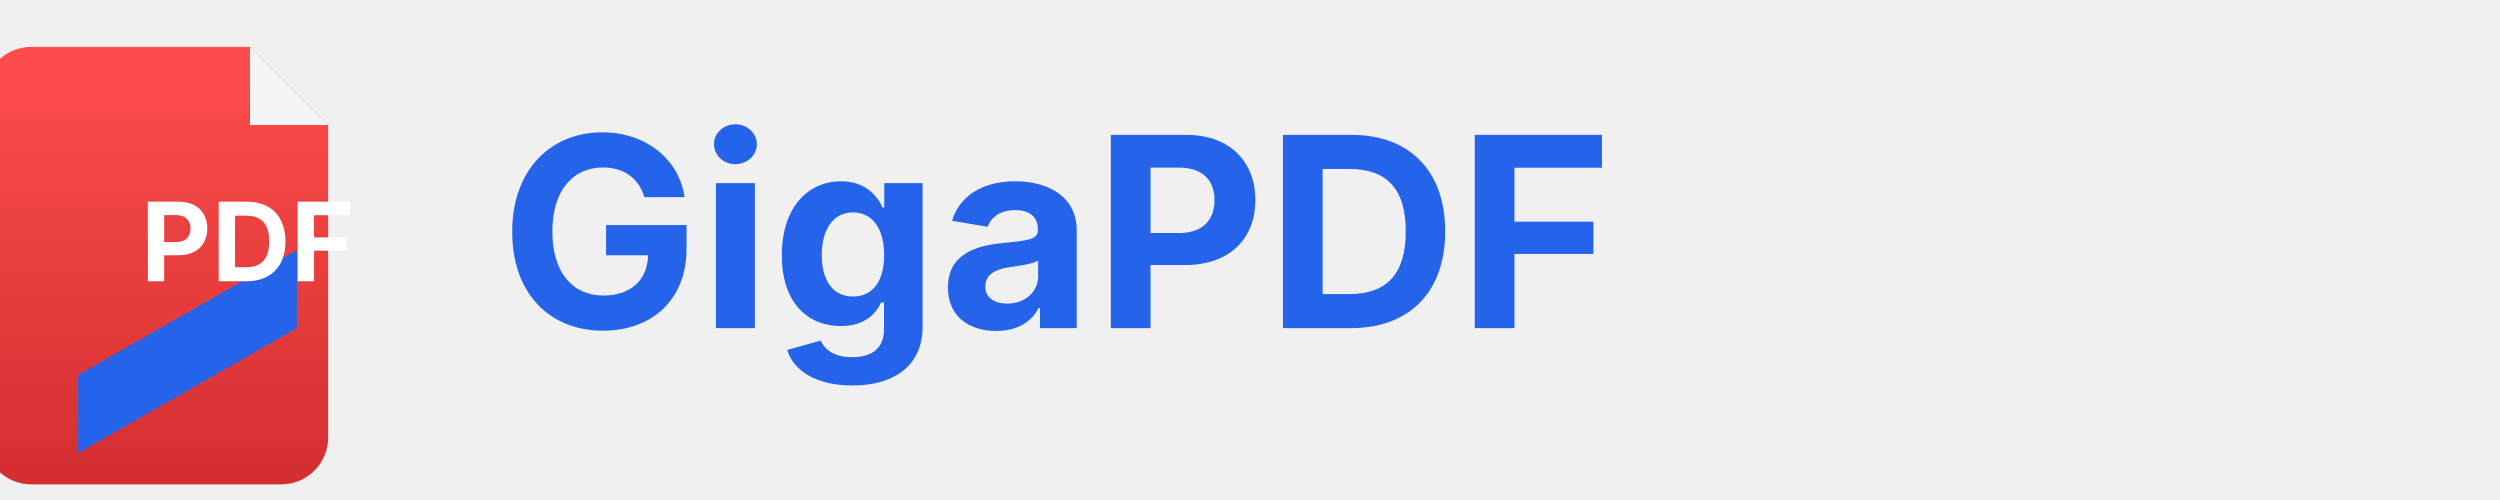
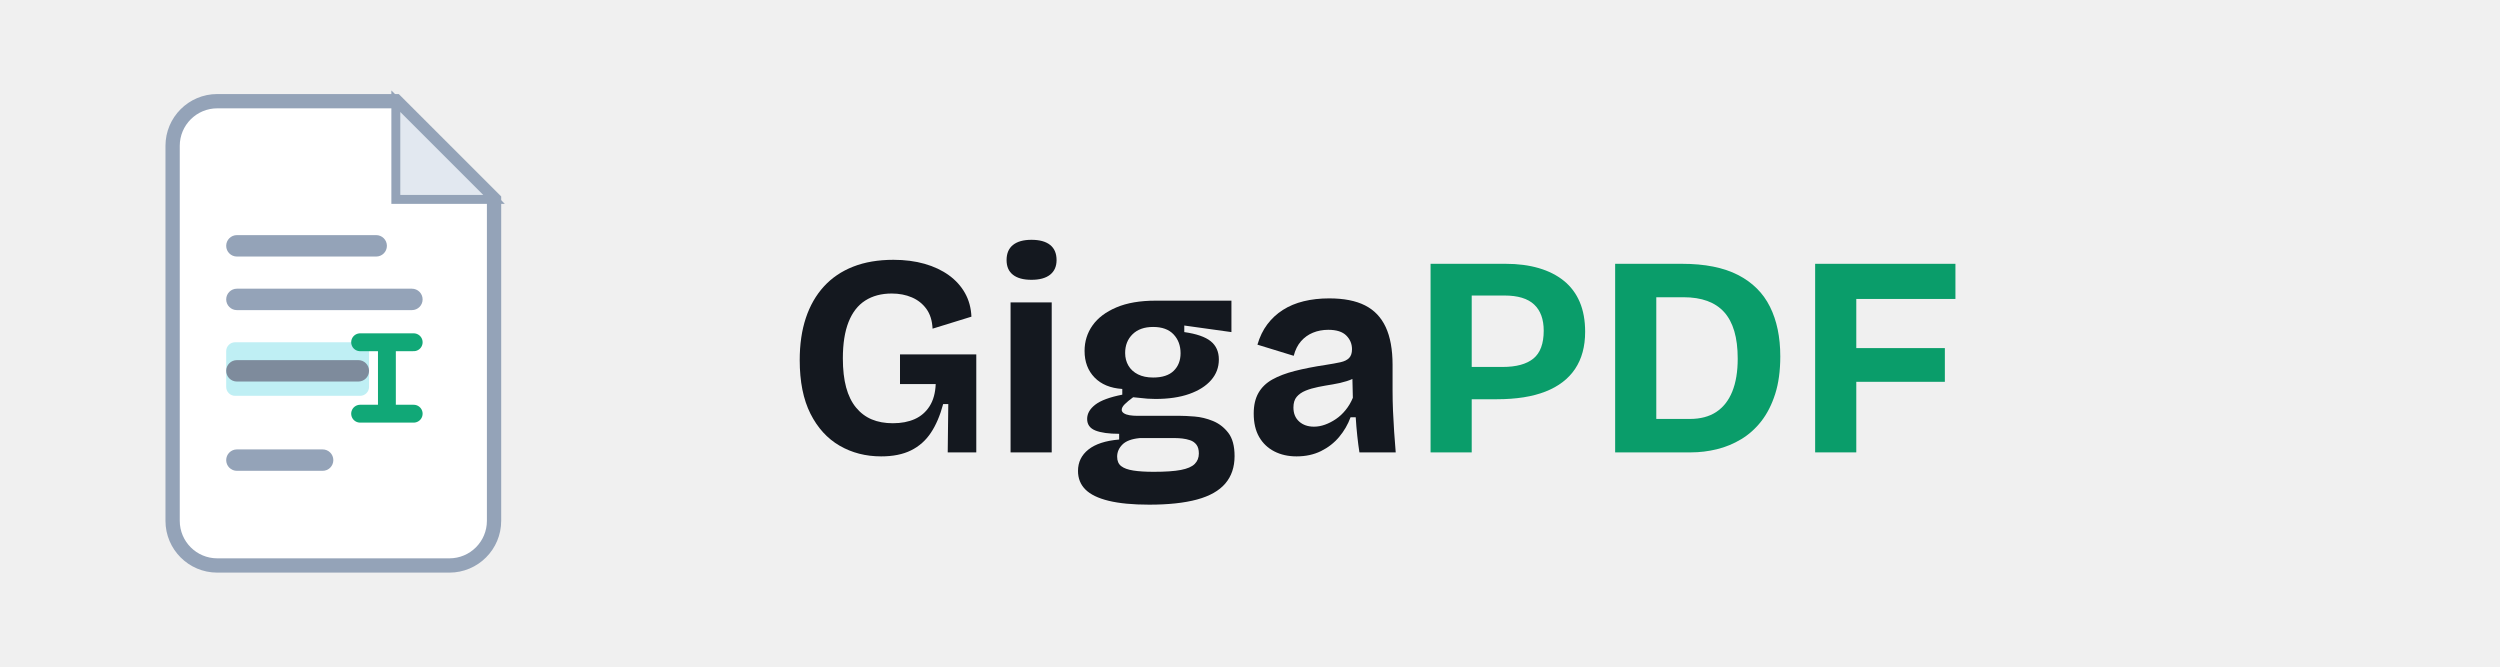
- <svg xmlns="http://www.w3.org/2000/svg" width="320" height="64" viewBox="0 0 320 64">
-   <g transform="translate(0,0) scale(1)">
-     <g transform="translate(0,4) scale(1)">
-       <g>
-         <defs>
-           <linearGradient id="redGrad" x1="0" y1="0" x2="0" y2="1">
-             <stop offset="0%" stop-color="#FF4D4D" />
-             <stop offset="100%" stop-color="#D32F2F" />
-           </linearGradient>
-         </defs>
-         <path d="M4 2h28l10 10v40a6 6 0 0 1-6 6H4a6 6 0 0 1-6-6V8a6 6 0 0 1 6-6z" fill="url(#redGrad)" />
-         <path d="M32 2v10h10" fill="#F5F5F5" />
-         <path d="M10 44l28-16v10L10 54z" fill="#2563EB" />
-         <text x="18" y="32" font-size="14" font-family="Inter, Arial" fill="white" font-weight="700">PDF</text>
-       </g>
-     </g>
-     <text x="64" y="42" font-size="34" font-family="Inter, Arial" fill="#2563EB" font-weight="700">GigaPDF</text>
+ <svg xmlns="http://www.w3.org/2000/svg" width="210" height="56" viewBox="0 0 210 56">
+   <g transform="translate(4 4) scale(0.75)">
+     <path d="M14 11 a5 5 0 0 1 5 -5 H39 L50 17 V53 a5 5 0 0 1 -5 5 H19 a5 5 0 0 1 -5 -5 Z" fill="#FFFFFF" stroke="#94A3B8" stroke-width="1.6" />
+     <path d="M39 6 L50 17 L39 17 Z" fill="#E2E8F0" stroke="#94A3B8" stroke-width="1" />
+     <rect x="20" y="21" width="18" height="2.4" rx="1.2" fill="#94A3B8" />
+     <rect x="20" y="27" width="22" height="2.4" rx="1.2" fill="#94A3B8" />
+     <rect x="20" y="33" width="16" height="6" rx="1" fill="#BFEFF4" />
+     <rect x="20" y="35" width="16" height="2.4" rx="1.2" fill="#7E8B9C" />
+     <path d="M35 33 H41 M38 33 V41 M35 41 H41" fill="none" stroke="#11A877" stroke-width="2" stroke-linecap="round" />
+     <rect x="20" y="45" width="12" height="2.4" rx="1.2" fill="#94A3B8" />
  </g>
+   <path transform="matrix(0.024 0 0 -0.024 66.0 38)" d="M334 -14Q253 -14 188.5 23.5Q124 61 86.5 135.5Q49 210 49 323Q49 406 70.5 470.5Q92 535 133.5 580.5Q175 626 236.0 650.0Q297 674 377 674Q437 674 486.0 660.0Q535 646 571.0 620.0Q607 594 627.5 557.5Q648 521 650 475L514 433Q512 475 492.5 502.0Q473 529 441.5 542.5Q410 556 371 556Q317 556 278.5 531.5Q240 507 220.0 456.5Q200 406 200 329Q200 270 211.5 227.5Q223 185 246.0 157.0Q269 129 301.0 115.5Q333 102 375 102Q419 102 451.5 116.5Q484 131 503.5 161.5Q523 192 525 239H400V343H667V222V0H567L569 169H551Q535 109 508.0 68.5Q481 28 438.5 7.0Q396 -14 334 -14Z" fill="#14181F" />
+   <path transform="matrix(0.024 0 0 -0.024 83.304 38)" d="M66 0V525H210V0ZM139 604Q97 604 74.5 621.5Q52 639 52 673Q52 708 74.5 726.0Q97 744 139 744Q182 744 204.5 726.0Q227 708 227 673Q227 640 204.5 622.0Q182 604 139 604Z" fill="#14181F" />
+   <path transform="matrix(0.024 0 0 -0.024 89.952 38)" d="M274 -183Q188 -183 132.5 -169.5Q77 -156 51.0 -130.0Q25 -104 25 -65Q25 -19 61.5 10.0Q98 39 169 45V65Q115 65 86.0 76.5Q57 88 57 117Q57 145 85.5 167.0Q114 189 180 202V222Q118 226 83.0 262.0Q48 298 48 355Q48 405 76.0 444.5Q104 484 159.5 507.5Q215 531 296 531H562V421L397 444V421Q461 412 489.5 389.0Q518 366 518 325Q518 284 491.0 253.0Q464 222 414.5 204.5Q365 187 296 187Q283 187 268.0 188.0Q253 189 218 193Q199 179 188.5 168.5Q178 158 178 149Q178 142 185.5 137.0Q193 132 205.5 130.0Q218 128 231 128H381Q401 128 433.0 125.5Q465 123 497.0 110.0Q529 97 551.0 68.5Q573 40 573 -13Q573 -71 540.5 -109.0Q508 -147 441.5 -165.0Q375 -183 274 -183ZM290 -68Q351 -68 385.0 -61.5Q419 -55 433.5 -40.5Q448 -26 448 -4Q448 16 439.5 27.0Q431 38 417.5 42.5Q404 47 390.5 48.5Q377 50 367 50H241Q199 46 180.5 27.5Q162 9 162 -15Q162 -37 176.0 -48.0Q190 -59 218.5 -63.5Q247 -68 290 -68ZM288 262Q336 262 360.0 285.5Q384 309 384 347Q384 387 359.5 413.0Q335 439 288 439Q242 439 216.0 413.5Q190 388 190 348Q190 323 201.5 303.5Q213 284 235.0 273.0Q257 262 288 262Z" fill="#14181F" />
+   <path transform="matrix(0.024 0 0 -0.024 104.376 38)" d="M189 -14Q145 -14 111.0 3.5Q77 21 58.0 54.0Q39 87 39 136Q39 179 55.5 208.0Q72 237 104.0 255.0Q136 273 183.0 285.0Q230 297 290 306Q322 311 342.5 315.5Q363 320 373.0 330.5Q383 341 383 361Q383 389 363.0 409.0Q343 429 300 429Q271 429 246.5 419.0Q222 409 204.5 389.0Q187 369 179 338L52 377Q64 418 86.5 448.0Q109 478 141.0 498.5Q173 519 214.0 529.0Q255 539 303 539Q380 539 428.5 514.5Q477 490 501.0 438.5Q525 387 525 306V216Q525 181 526.5 145.0Q528 109 530.5 72.5Q533 36 536 0H409Q405 25 401.5 57.5Q398 90 396 123H378Q364 85 338.0 54.0Q312 23 274.5 4.5Q237 -14 189 -14ZM250 90Q269 90 288.5 97.0Q308 104 326.5 116.5Q345 129 360.5 148.0Q376 167 386 191L384 275L407 270Q389 257 365.0 249.5Q341 242 315.5 238.0Q290 234 265.0 229.0Q240 224 220.5 216.0Q201 208 189.5 194.5Q178 181 178 157Q178 126 198.0 108.0Q218 90 250 90Z" fill="#14181F" />
+   <path transform="matrix(0.024 0 0 -0.024 118.416 38)" d="M174 186V299H325Q397 299 433.0 328.5Q469 358 469 426Q469 486 435.5 517.5Q402 549 332 549H174V660H336Q400 660 451.5 645.0Q503 630 539.5 600.5Q576 571 595.0 526.5Q614 482 614 422Q614 345 579.0 292.5Q544 240 475.5 213.0Q407 186 305 186ZM73 0V660H217V0Z" fill="#0A9D6A" />
+   <path transform="matrix(0.024 0 0 -0.024 133.92 38)" d="M142 0V117H334Q390 117 427.0 141.5Q464 166 483.0 213.0Q502 260 502 328Q502 384 490.0 424.5Q478 465 454.5 491.0Q431 517 395.5 530.0Q360 543 312 543H142V660H307Q427 660 503.0 621.0Q579 582 615.0 509.5Q651 437 651 336Q651 260 633.0 204.0Q615 148 584.5 109.0Q554 70 514.0 46.0Q474 22 429.0 11.0Q384 0 338 0ZM73 0V660H217V0Z" fill="#0A9D6A" />
+   <path transform="matrix(0.024 0 0 -0.024 150.72 38)" d="M73 0V660H217V0ZM142 247V365H527V247ZM142 537V660H564V537Z" fill="#0A9D6A" />
</svg>
